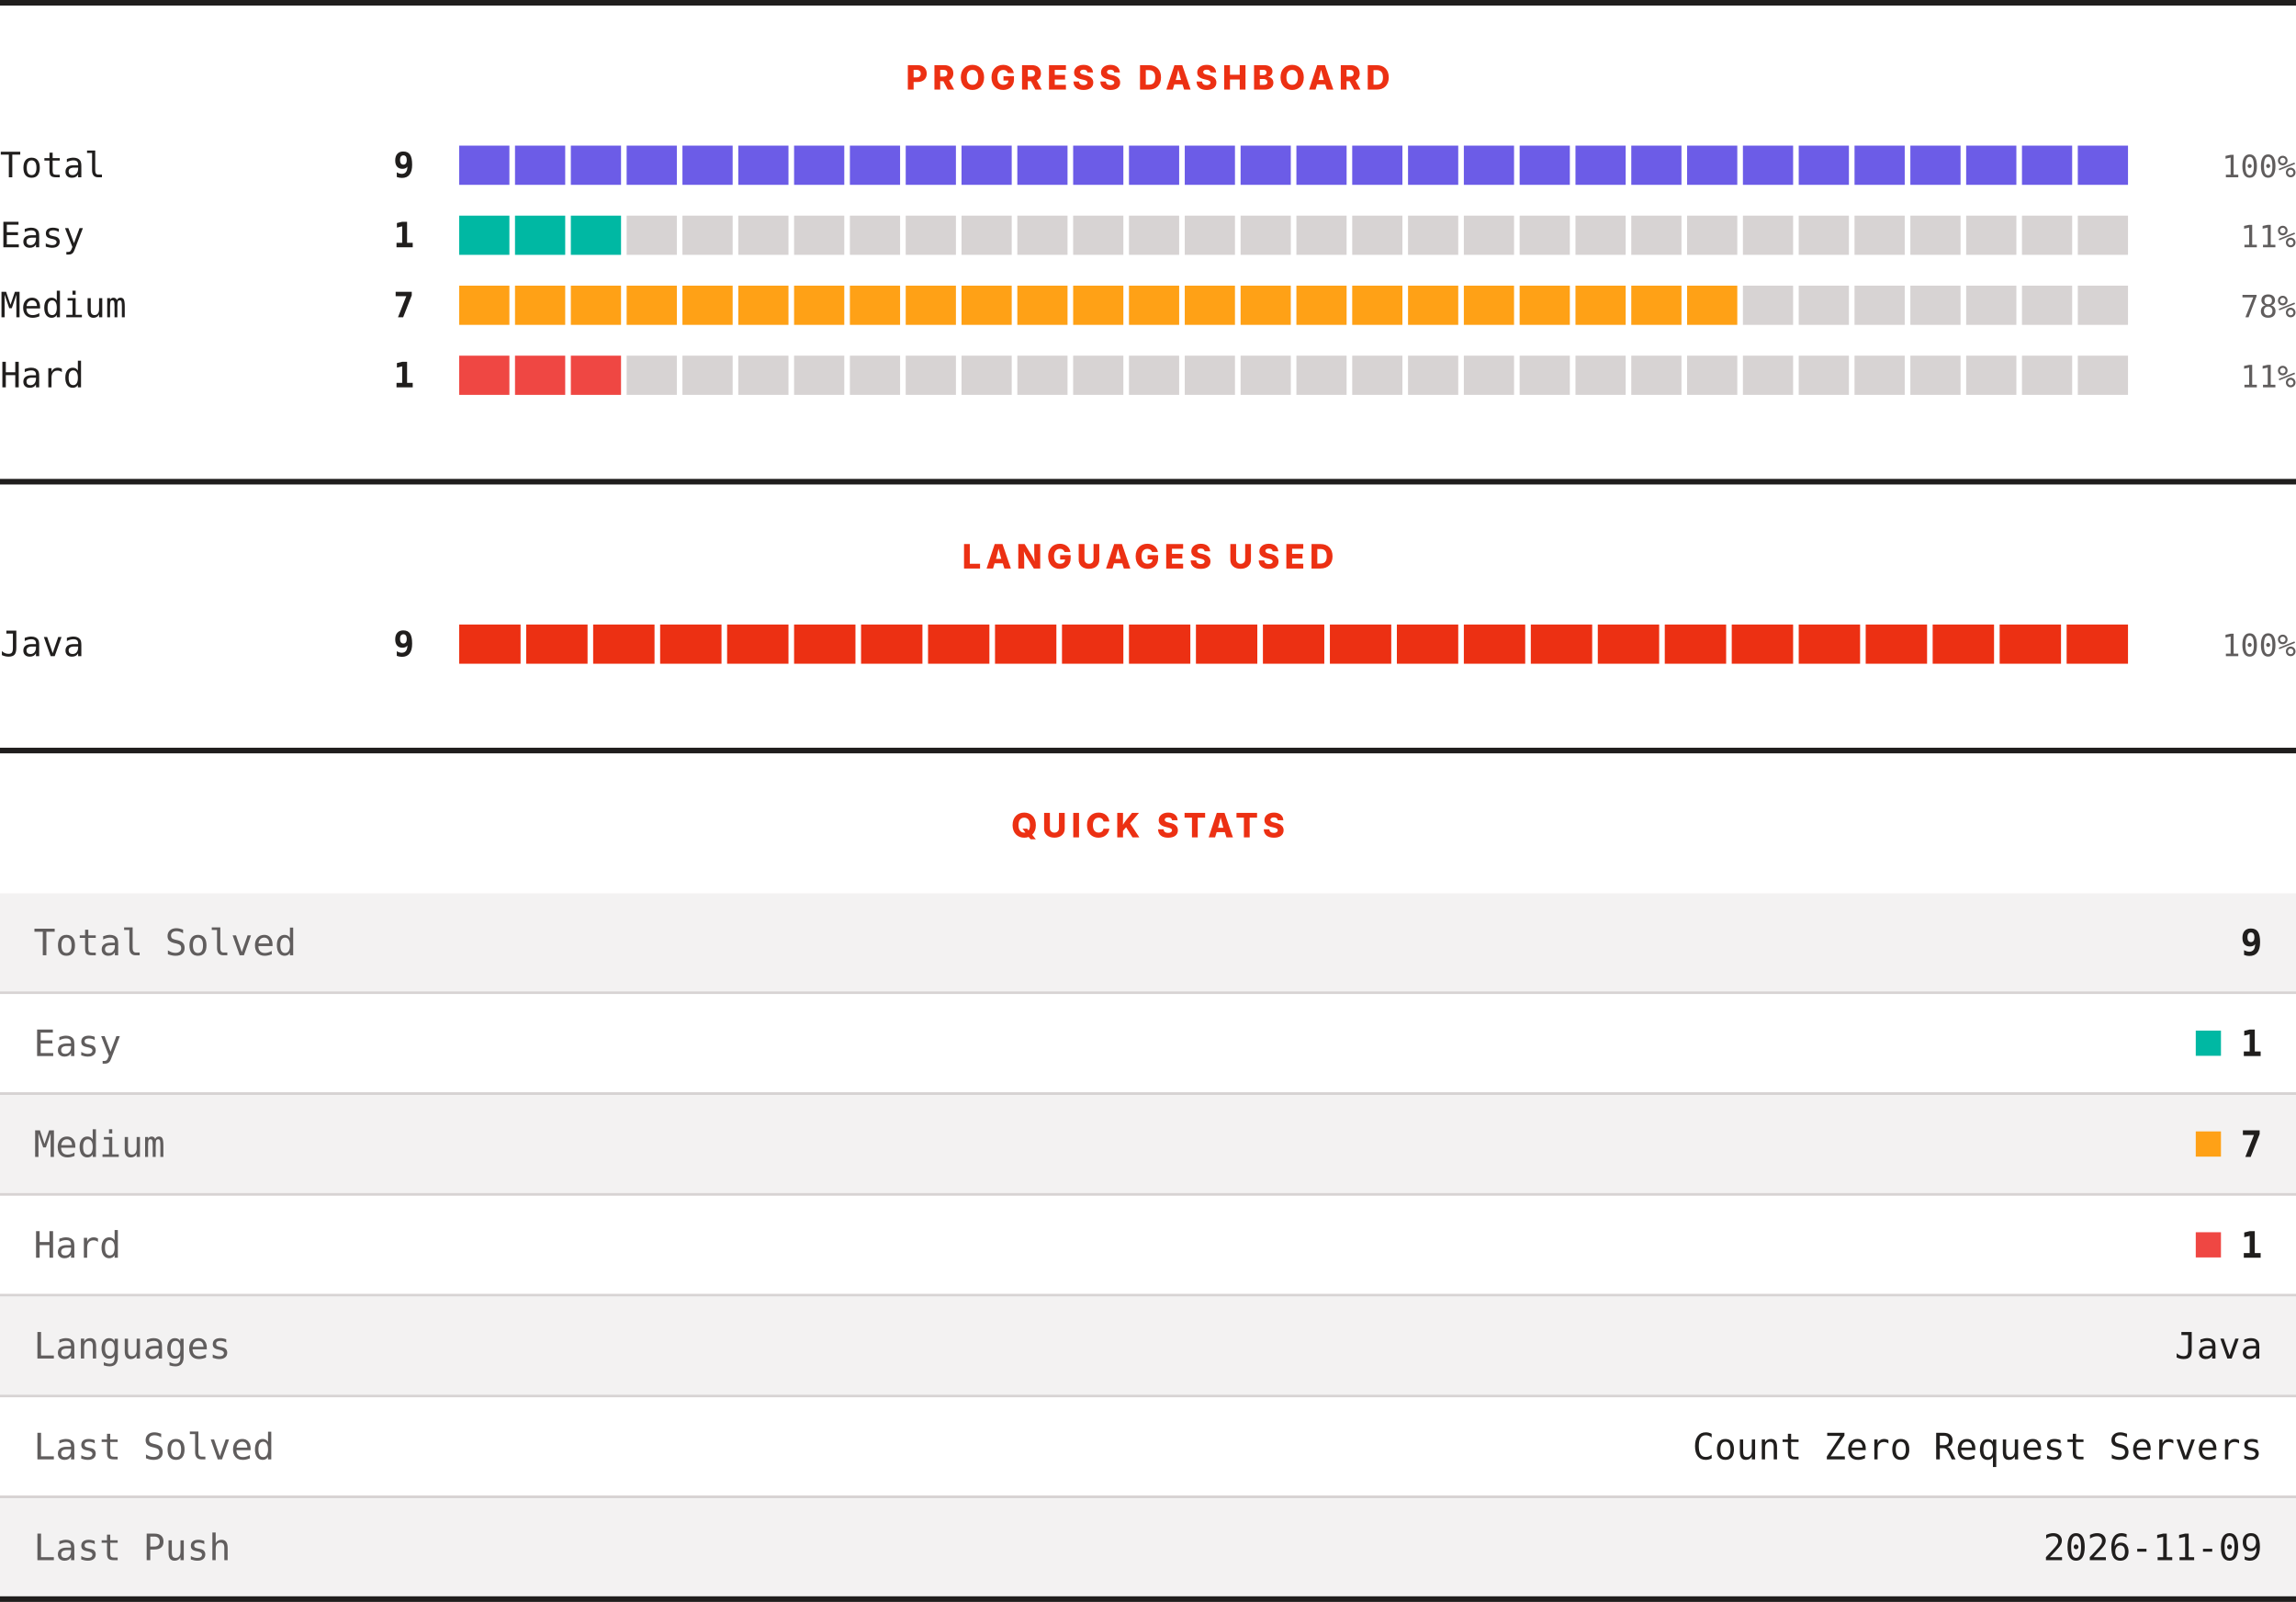
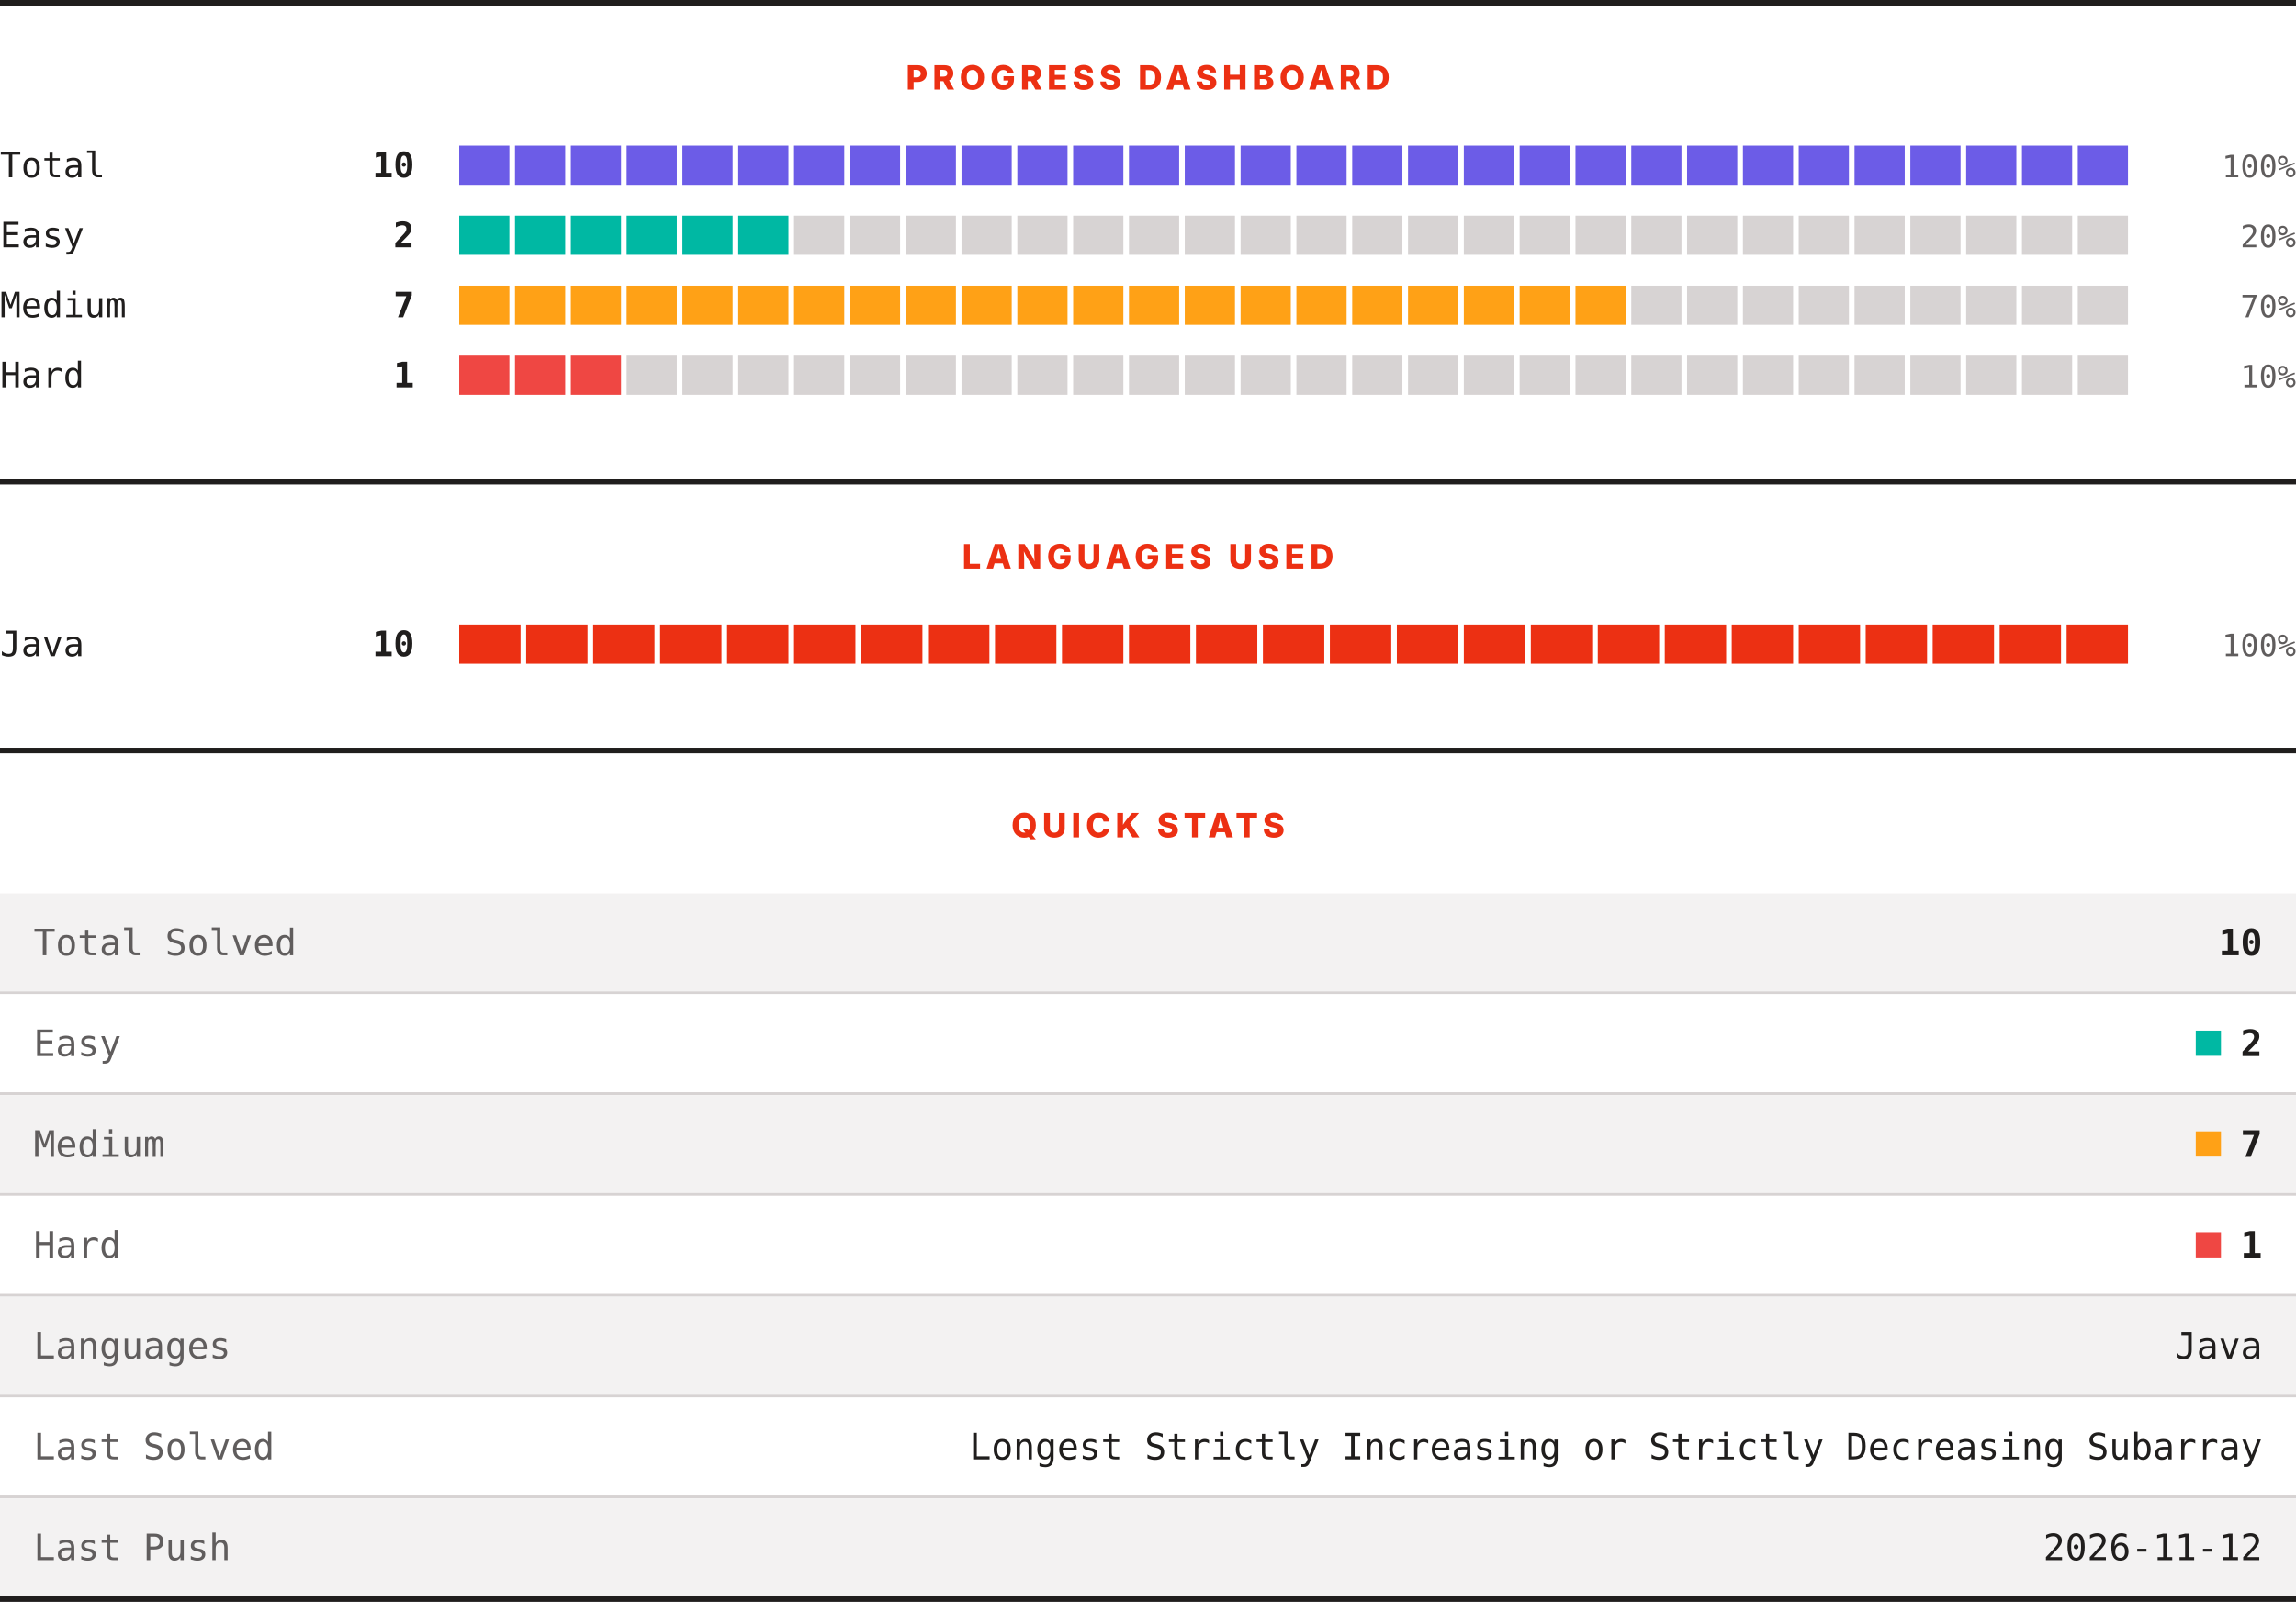
<svg xmlns="http://www.w3.org/2000/svg" width="820" height="572" viewBox="0 0 820 572" role="img" aria-label="LeetCode progress, languages and quick stats">
  <rect width="820" height="572" fill="#ffffff" />
  <rect x="0" y="0" width="820" height="2" fill="#201e1d" />
  <text x="410" y="32" text-anchor="middle" font-family="Archivo, system-ui, -apple-system, Segoe UI, sans-serif" font-size="12" font-weight="800" letter-spacing="1.68" fill="#ec3013">PROGRESS DASHBOARD</text>
  <text x="0" y="63.3" font-family="ui-monospace, SFMono-Regular, Menlo, Consolas, monospace" font-size="12.5" fill="#201e1d">Total</text>
-   <text x="148" y="63.3" text-anchor="end" font-family="ui-monospace, SFMono-Regular, Menlo, Consolas, monospace" font-size="12.5" font-weight="700" fill="#201e1d">9</text>
+   <text x="148" y="63.3" text-anchor="end" font-family="ui-monospace, SFMono-Regular, Menlo, Consolas, monospace" font-size="12.5" font-weight="700" fill="#201e1d">10</text>
  <rect x="164.00" y="52" width="17.93" height="14" fill="#6c5ce7" />
  <rect x="183.93" y="52" width="17.93" height="14" fill="#6c5ce7" />
  <rect x="203.87" y="52" width="17.93" height="14" fill="#6c5ce7" />
  <rect x="223.80" y="52" width="17.93" height="14" fill="#6c5ce7" />
  <rect x="243.73" y="52" width="17.93" height="14" fill="#6c5ce7" />
  <rect x="263.67" y="52" width="17.93" height="14" fill="#6c5ce7" />
  <rect x="283.60" y="52" width="17.93" height="14" fill="#6c5ce7" />
  <rect x="303.53" y="52" width="17.93" height="14" fill="#6c5ce7" />
  <rect x="323.47" y="52" width="17.93" height="14" fill="#6c5ce7" />
  <rect x="343.40" y="52" width="17.93" height="14" fill="#6c5ce7" />
  <rect x="363.33" y="52" width="17.93" height="14" fill="#6c5ce7" />
  <rect x="383.27" y="52" width="17.93" height="14" fill="#6c5ce7" />
  <rect x="403.20" y="52" width="17.93" height="14" fill="#6c5ce7" />
  <rect x="423.13" y="52" width="17.93" height="14" fill="#6c5ce7" />
  <rect x="443.07" y="52" width="17.93" height="14" fill="#6c5ce7" />
  <rect x="463.00" y="52" width="17.93" height="14" fill="#6c5ce7" />
  <rect x="482.93" y="52" width="17.93" height="14" fill="#6c5ce7" />
  <rect x="502.87" y="52" width="17.93" height="14" fill="#6c5ce7" />
  <rect x="522.80" y="52" width="17.93" height="14" fill="#6c5ce7" />
  <rect x="542.73" y="52" width="17.93" height="14" fill="#6c5ce7" />
  <rect x="562.67" y="52" width="17.93" height="14" fill="#6c5ce7" />
  <rect x="582.60" y="52" width="17.93" height="14" fill="#6c5ce7" />
  <rect x="602.53" y="52" width="17.93" height="14" fill="#6c5ce7" />
  <rect x="622.47" y="52" width="17.93" height="14" fill="#6c5ce7" />
  <rect x="642.40" y="52" width="17.93" height="14" fill="#6c5ce7" />
  <rect x="662.33" y="52" width="17.93" height="14" fill="#6c5ce7" />
  <rect x="682.27" y="52" width="17.93" height="14" fill="#6c5ce7" />
  <rect x="702.20" y="52" width="17.93" height="14" fill="#6c5ce7" />
  <rect x="722.13" y="52" width="17.93" height="14" fill="#6c5ce7" />
  <rect x="742.07" y="52" width="17.93" height="14" fill="#6c5ce7" />
  <text x="820" y="63.3" text-anchor="end" font-family="ui-monospace, SFMono-Regular, Menlo, Consolas, monospace" font-size="11" fill="#605d5d">100%</text>
  <text x="0" y="88.3" font-family="ui-monospace, SFMono-Regular, Menlo, Consolas, monospace" font-size="12.5" fill="#201e1d">Easy</text>
-   <text x="148" y="88.3" text-anchor="end" font-family="ui-monospace, SFMono-Regular, Menlo, Consolas, monospace" font-size="12.5" font-weight="700" fill="#201e1d">1</text>
+   <text x="148" y="88.3" text-anchor="end" font-family="ui-monospace, SFMono-Regular, Menlo, Consolas, monospace" font-size="12.5" font-weight="700" fill="#201e1d">2</text>
  <rect x="164.00" y="77" width="17.93" height="14" fill="#00b8a3" />
  <rect x="183.93" y="77" width="17.93" height="14" fill="#00b8a3" />
  <rect x="203.87" y="77" width="17.93" height="14" fill="#00b8a3" />
-   <rect x="223.80" y="77" width="17.93" height="14" fill="#d7d3d3" />
-   <rect x="243.73" y="77" width="17.93" height="14" fill="#d7d3d3" />
-   <rect x="263.67" y="77" width="17.93" height="14" fill="#d7d3d3" />
+   <rect x="223.80" y="77" width="17.93" height="14" fill="#00b8a3" />
+   <rect x="243.73" y="77" width="17.93" height="14" fill="#00b8a3" />
+   <rect x="263.67" y="77" width="17.93" height="14" fill="#00b8a3" />
  <rect x="283.60" y="77" width="17.93" height="14" fill="#d7d3d3" />
  <rect x="303.53" y="77" width="17.93" height="14" fill="#d7d3d3" />
  <rect x="323.47" y="77" width="17.93" height="14" fill="#d7d3d3" />
  <rect x="343.40" y="77" width="17.93" height="14" fill="#d7d3d3" />
  <rect x="363.33" y="77" width="17.93" height="14" fill="#d7d3d3" />
  <rect x="383.27" y="77" width="17.93" height="14" fill="#d7d3d3" />
  <rect x="403.20" y="77" width="17.93" height="14" fill="#d7d3d3" />
  <rect x="423.13" y="77" width="17.93" height="14" fill="#d7d3d3" />
  <rect x="443.07" y="77" width="17.93" height="14" fill="#d7d3d3" />
  <rect x="463.00" y="77" width="17.93" height="14" fill="#d7d3d3" />
  <rect x="482.93" y="77" width="17.93" height="14" fill="#d7d3d3" />
  <rect x="502.87" y="77" width="17.93" height="14" fill="#d7d3d3" />
  <rect x="522.80" y="77" width="17.93" height="14" fill="#d7d3d3" />
  <rect x="542.73" y="77" width="17.93" height="14" fill="#d7d3d3" />
  <rect x="562.67" y="77" width="17.93" height="14" fill="#d7d3d3" />
  <rect x="582.60" y="77" width="17.93" height="14" fill="#d7d3d3" />
  <rect x="602.53" y="77" width="17.93" height="14" fill="#d7d3d3" />
  <rect x="622.47" y="77" width="17.93" height="14" fill="#d7d3d3" />
  <rect x="642.40" y="77" width="17.93" height="14" fill="#d7d3d3" />
  <rect x="662.33" y="77" width="17.93" height="14" fill="#d7d3d3" />
  <rect x="682.27" y="77" width="17.93" height="14" fill="#d7d3d3" />
  <rect x="702.20" y="77" width="17.93" height="14" fill="#d7d3d3" />
  <rect x="722.13" y="77" width="17.93" height="14" fill="#d7d3d3" />
  <rect x="742.07" y="77" width="17.93" height="14" fill="#d7d3d3" />
-   <text x="820" y="88.3" text-anchor="end" font-family="ui-monospace, SFMono-Regular, Menlo, Consolas, monospace" font-size="11" fill="#605d5d">11%</text>
+   <text x="820" y="88.3" text-anchor="end" font-family="ui-monospace, SFMono-Regular, Menlo, Consolas, monospace" font-size="11" fill="#605d5d">20%</text>
  <text x="0" y="113.3" font-family="ui-monospace, SFMono-Regular, Menlo, Consolas, monospace" font-size="12.5" fill="#201e1d">Medium</text>
  <text x="148" y="113.3" text-anchor="end" font-family="ui-monospace, SFMono-Regular, Menlo, Consolas, monospace" font-size="12.5" font-weight="700" fill="#201e1d">7</text>
  <rect x="164.00" y="102" width="17.93" height="14" fill="#ffa116" />
  <rect x="183.93" y="102" width="17.93" height="14" fill="#ffa116" />
  <rect x="203.87" y="102" width="17.93" height="14" fill="#ffa116" />
  <rect x="223.80" y="102" width="17.93" height="14" fill="#ffa116" />
  <rect x="243.73" y="102" width="17.93" height="14" fill="#ffa116" />
  <rect x="263.67" y="102" width="17.93" height="14" fill="#ffa116" />
  <rect x="283.60" y="102" width="17.93" height="14" fill="#ffa116" />
  <rect x="303.53" y="102" width="17.93" height="14" fill="#ffa116" />
  <rect x="323.47" y="102" width="17.93" height="14" fill="#ffa116" />
  <rect x="343.40" y="102" width="17.93" height="14" fill="#ffa116" />
  <rect x="363.33" y="102" width="17.93" height="14" fill="#ffa116" />
  <rect x="383.27" y="102" width="17.93" height="14" fill="#ffa116" />
  <rect x="403.20" y="102" width="17.93" height="14" fill="#ffa116" />
  <rect x="423.13" y="102" width="17.93" height="14" fill="#ffa116" />
  <rect x="443.07" y="102" width="17.93" height="14" fill="#ffa116" />
  <rect x="463.00" y="102" width="17.93" height="14" fill="#ffa116" />
  <rect x="482.93" y="102" width="17.93" height="14" fill="#ffa116" />
  <rect x="502.87" y="102" width="17.93" height="14" fill="#ffa116" />
  <rect x="522.80" y="102" width="17.93" height="14" fill="#ffa116" />
  <rect x="542.73" y="102" width="17.93" height="14" fill="#ffa116" />
  <rect x="562.67" y="102" width="17.93" height="14" fill="#ffa116" />
-   <rect x="582.60" y="102" width="17.93" height="14" fill="#ffa116" />
-   <rect x="602.53" y="102" width="17.93" height="14" fill="#ffa116" />
+   <rect x="582.60" y="102" width="17.93" height="14" fill="#d7d3d3" />
+   <rect x="602.53" y="102" width="17.93" height="14" fill="#d7d3d3" />
  <rect x="622.47" y="102" width="17.93" height="14" fill="#d7d3d3" />
  <rect x="642.40" y="102" width="17.93" height="14" fill="#d7d3d3" />
  <rect x="662.33" y="102" width="17.93" height="14" fill="#d7d3d3" />
  <rect x="682.27" y="102" width="17.93" height="14" fill="#d7d3d3" />
  <rect x="702.20" y="102" width="17.93" height="14" fill="#d7d3d3" />
  <rect x="722.13" y="102" width="17.93" height="14" fill="#d7d3d3" />
  <rect x="742.07" y="102" width="17.93" height="14" fill="#d7d3d3" />
-   <text x="820" y="113.3" text-anchor="end" font-family="ui-monospace, SFMono-Regular, Menlo, Consolas, monospace" font-size="11" fill="#605d5d">78%</text>
+   <text x="820" y="113.3" text-anchor="end" font-family="ui-monospace, SFMono-Regular, Menlo, Consolas, monospace" font-size="11" fill="#605d5d">70%</text>
  <text x="0" y="138.3" font-family="ui-monospace, SFMono-Regular, Menlo, Consolas, monospace" font-size="12.5" fill="#201e1d">Hard</text>
  <text x="148" y="138.3" text-anchor="end" font-family="ui-monospace, SFMono-Regular, Menlo, Consolas, monospace" font-size="12.5" font-weight="700" fill="#201e1d">1</text>
  <rect x="164.00" y="127" width="17.93" height="14" fill="#ef4743" />
  <rect x="183.93" y="127" width="17.93" height="14" fill="#ef4743" />
  <rect x="203.87" y="127" width="17.93" height="14" fill="#ef4743" />
  <rect x="223.80" y="127" width="17.93" height="14" fill="#d7d3d3" />
  <rect x="243.73" y="127" width="17.93" height="14" fill="#d7d3d3" />
  <rect x="263.67" y="127" width="17.93" height="14" fill="#d7d3d3" />
  <rect x="283.60" y="127" width="17.93" height="14" fill="#d7d3d3" />
  <rect x="303.53" y="127" width="17.93" height="14" fill="#d7d3d3" />
  <rect x="323.47" y="127" width="17.93" height="14" fill="#d7d3d3" />
  <rect x="343.40" y="127" width="17.93" height="14" fill="#d7d3d3" />
  <rect x="363.33" y="127" width="17.93" height="14" fill="#d7d3d3" />
  <rect x="383.27" y="127" width="17.93" height="14" fill="#d7d3d3" />
  <rect x="403.20" y="127" width="17.93" height="14" fill="#d7d3d3" />
  <rect x="423.13" y="127" width="17.93" height="14" fill="#d7d3d3" />
  <rect x="443.07" y="127" width="17.93" height="14" fill="#d7d3d3" />
  <rect x="463.00" y="127" width="17.93" height="14" fill="#d7d3d3" />
  <rect x="482.93" y="127" width="17.93" height="14" fill="#d7d3d3" />
  <rect x="502.87" y="127" width="17.93" height="14" fill="#d7d3d3" />
  <rect x="522.80" y="127" width="17.93" height="14" fill="#d7d3d3" />
  <rect x="542.73" y="127" width="17.93" height="14" fill="#d7d3d3" />
  <rect x="562.67" y="127" width="17.93" height="14" fill="#d7d3d3" />
  <rect x="582.60" y="127" width="17.93" height="14" fill="#d7d3d3" />
  <rect x="602.53" y="127" width="17.93" height="14" fill="#d7d3d3" />
  <rect x="622.47" y="127" width="17.93" height="14" fill="#d7d3d3" />
  <rect x="642.40" y="127" width="17.93" height="14" fill="#d7d3d3" />
  <rect x="662.33" y="127" width="17.93" height="14" fill="#d7d3d3" />
  <rect x="682.27" y="127" width="17.93" height="14" fill="#d7d3d3" />
  <rect x="702.20" y="127" width="17.93" height="14" fill="#d7d3d3" />
  <rect x="722.13" y="127" width="17.93" height="14" fill="#d7d3d3" />
  <rect x="742.07" y="127" width="17.93" height="14" fill="#d7d3d3" />
-   <text x="820" y="138.3" text-anchor="end" font-family="ui-monospace, SFMono-Regular, Menlo, Consolas, monospace" font-size="11" fill="#605d5d">11%</text>
+   <text x="820" y="138.3" text-anchor="end" font-family="ui-monospace, SFMono-Regular, Menlo, Consolas, monospace" font-size="11" fill="#605d5d">10%</text>
  <rect x="0" y="171" width="820" height="2" fill="#201e1d" />
  <text x="410" y="203" text-anchor="middle" font-family="Archivo, system-ui, -apple-system, Segoe UI, sans-serif" font-size="12" font-weight="800" letter-spacing="1.68" fill="#ec3013">LANGUAGES USED</text>
  <text x="0" y="234.3" font-family="ui-monospace, SFMono-Regular, Menlo, Consolas, monospace" font-size="12.5" fill="#201e1d">Java</text>
-   <text x="148" y="234.3" text-anchor="end" font-family="ui-monospace, SFMono-Regular, Menlo, Consolas, monospace" font-size="12.5" font-weight="700" fill="#201e1d">9</text>
+   <text x="148" y="234.3" text-anchor="end" font-family="ui-monospace, SFMono-Regular, Menlo, Consolas, monospace" font-size="12.5" font-weight="700" fill="#201e1d">10</text>
  <rect x="164.00" y="223" width="21.92" height="14" fill="#ec3013" />
  <rect x="187.92" y="223" width="21.92" height="14" fill="#ec3013" />
  <rect x="211.84" y="223" width="21.92" height="14" fill="#ec3013" />
  <rect x="235.76" y="223" width="21.92" height="14" fill="#ec3013" />
  <rect x="259.68" y="223" width="21.92" height="14" fill="#ec3013" />
  <rect x="283.60" y="223" width="21.92" height="14" fill="#ec3013" />
  <rect x="307.52" y="223" width="21.92" height="14" fill="#ec3013" />
  <rect x="331.44" y="223" width="21.92" height="14" fill="#ec3013" />
  <rect x="355.36" y="223" width="21.92" height="14" fill="#ec3013" />
  <rect x="379.28" y="223" width="21.92" height="14" fill="#ec3013" />
  <rect x="403.20" y="223" width="21.92" height="14" fill="#ec3013" />
  <rect x="427.12" y="223" width="21.92" height="14" fill="#ec3013" />
  <rect x="451.04" y="223" width="21.92" height="14" fill="#ec3013" />
  <rect x="474.96" y="223" width="21.92" height="14" fill="#ec3013" />
  <rect x="498.88" y="223" width="21.92" height="14" fill="#ec3013" />
  <rect x="522.80" y="223" width="21.92" height="14" fill="#ec3013" />
  <rect x="546.72" y="223" width="21.92" height="14" fill="#ec3013" />
  <rect x="570.64" y="223" width="21.92" height="14" fill="#ec3013" />
  <rect x="594.56" y="223" width="21.92" height="14" fill="#ec3013" />
  <rect x="618.48" y="223" width="21.92" height="14" fill="#ec3013" />
  <rect x="642.40" y="223" width="21.92" height="14" fill="#ec3013" />
  <rect x="666.32" y="223" width="21.92" height="14" fill="#ec3013" />
  <rect x="690.24" y="223" width="21.92" height="14" fill="#ec3013" />
  <rect x="714.16" y="223" width="21.92" height="14" fill="#ec3013" />
  <rect x="738.08" y="223" width="21.92" height="14" fill="#ec3013" />
  <text x="820" y="234.3" text-anchor="end" font-family="ui-monospace, SFMono-Regular, Menlo, Consolas, monospace" font-size="11" fill="#605d5d">100%</text>
  <rect x="0" y="267" width="820" height="2" fill="#201e1d" />
  <text x="410" y="299" text-anchor="middle" font-family="Archivo, system-ui, -apple-system, Segoe UI, sans-serif" font-size="12" font-weight="800" letter-spacing="1.68" fill="#ec3013">QUICK STATS</text>
  <rect x="0" y="319" width="820" height="35" fill="#f3f2f2" />
  <text x="12" y="341.1" font-family="ui-monospace, SFMono-Regular, Menlo, Consolas, monospace" font-size="13" fill="#605d5d">Total Solved</text>
-   <text x="808" y="341.1" text-anchor="end" font-family="ui-monospace, SFMono-Regular, Menlo, Consolas, monospace" font-size="13" font-weight="700" fill="#201e1d">9</text>
+   <text x="808" y="341.1" text-anchor="end" font-family="ui-monospace, SFMono-Regular, Menlo, Consolas, monospace" font-size="13" font-weight="700" fill="#201e1d">10</text>
  <rect x="0" y="354" width="820" height="1" fill="#d7d3d3" />
  <rect x="0" y="355" width="820" height="35" fill="#ffffff" />
  <text x="12" y="377.1" font-family="ui-monospace, SFMono-Regular, Menlo, Consolas, monospace" font-size="13" fill="#605d5d">Easy</text>
  <rect x="784.2" y="368" width="9" height="9" fill="#00b8a3" />
-   <text x="808" y="377.1" text-anchor="end" font-family="ui-monospace, SFMono-Regular, Menlo, Consolas, monospace" font-size="13" font-weight="700" fill="#201e1d">1</text>
+   <text x="808" y="377.1" text-anchor="end" font-family="ui-monospace, SFMono-Regular, Menlo, Consolas, monospace" font-size="13" font-weight="700" fill="#201e1d">2</text>
  <rect x="0" y="390" width="820" height="1" fill="#d7d3d3" />
  <rect x="0" y="391" width="820" height="35" fill="#f3f2f2" />
  <text x="12" y="413.1" font-family="ui-monospace, SFMono-Regular, Menlo, Consolas, monospace" font-size="13" fill="#605d5d">Medium</text>
  <rect x="784.2" y="404" width="9" height="9" fill="#ffa116" />
  <text x="808" y="413.1" text-anchor="end" font-family="ui-monospace, SFMono-Regular, Menlo, Consolas, monospace" font-size="13" font-weight="700" fill="#201e1d">7</text>
  <rect x="0" y="426" width="820" height="1" fill="#d7d3d3" />
  <rect x="0" y="427" width="820" height="35" fill="#ffffff" />
  <text x="12" y="449.1" font-family="ui-monospace, SFMono-Regular, Menlo, Consolas, monospace" font-size="13" fill="#605d5d">Hard</text>
  <rect x="784.2" y="440" width="9" height="9" fill="#ef4743" />
  <text x="808" y="449.1" text-anchor="end" font-family="ui-monospace, SFMono-Regular, Menlo, Consolas, monospace" font-size="13" font-weight="700" fill="#201e1d">1</text>
  <rect x="0" y="462" width="820" height="1" fill="#d7d3d3" />
  <rect x="0" y="463" width="820" height="35" fill="#f3f2f2" />
  <text x="12" y="485.1" font-family="ui-monospace, SFMono-Regular, Menlo, Consolas, monospace" font-size="13" fill="#605d5d">Languages</text>
  <text x="808" y="485.1" text-anchor="end" font-family="ui-monospace, SFMono-Regular, Menlo, Consolas, monospace" font-size="13" fill="#201e1d">Java</text>
  <rect x="0" y="498" width="820" height="1" fill="#d7d3d3" />
  <rect x="0" y="499" width="820" height="35" fill="#ffffff" />
  <text x="12" y="521.1" font-family="ui-monospace, SFMono-Regular, Menlo, Consolas, monospace" font-size="13" fill="#605d5d">Last Solved</text>
-   <text x="808" y="521.1" text-anchor="end" font-family="ui-monospace, SFMono-Regular, Menlo, Consolas, monospace" font-size="13" fill="#201e1d">Count Zero Request Servers</text>
+   <text x="808" y="521.1" text-anchor="end" font-family="ui-monospace, SFMono-Regular, Menlo, Consolas, monospace" font-size="13" fill="#201e1d">Longest Strictly Increasing or Strictly Decreasing Subarray</text>
  <rect x="0" y="534" width="820" height="1" fill="#d7d3d3" />
  <rect x="0" y="535" width="820" height="35" fill="#f3f2f2" />
  <text x="12" y="557.1" font-family="ui-monospace, SFMono-Regular, Menlo, Consolas, monospace" font-size="13" fill="#605d5d">Last Push</text>
-   <text x="808" y="557.1" text-anchor="end" font-family="ui-monospace, SFMono-Regular, Menlo, Consolas, monospace" font-size="13" fill="#201e1d">2026-11-09</text>
+   <text x="808" y="557.1" text-anchor="end" font-family="ui-monospace, SFMono-Regular, Menlo, Consolas, monospace" font-size="13" fill="#201e1d">2026-11-12</text>
  <rect x="0" y="570" width="820" height="2" fill="#201e1d" />
</svg>
